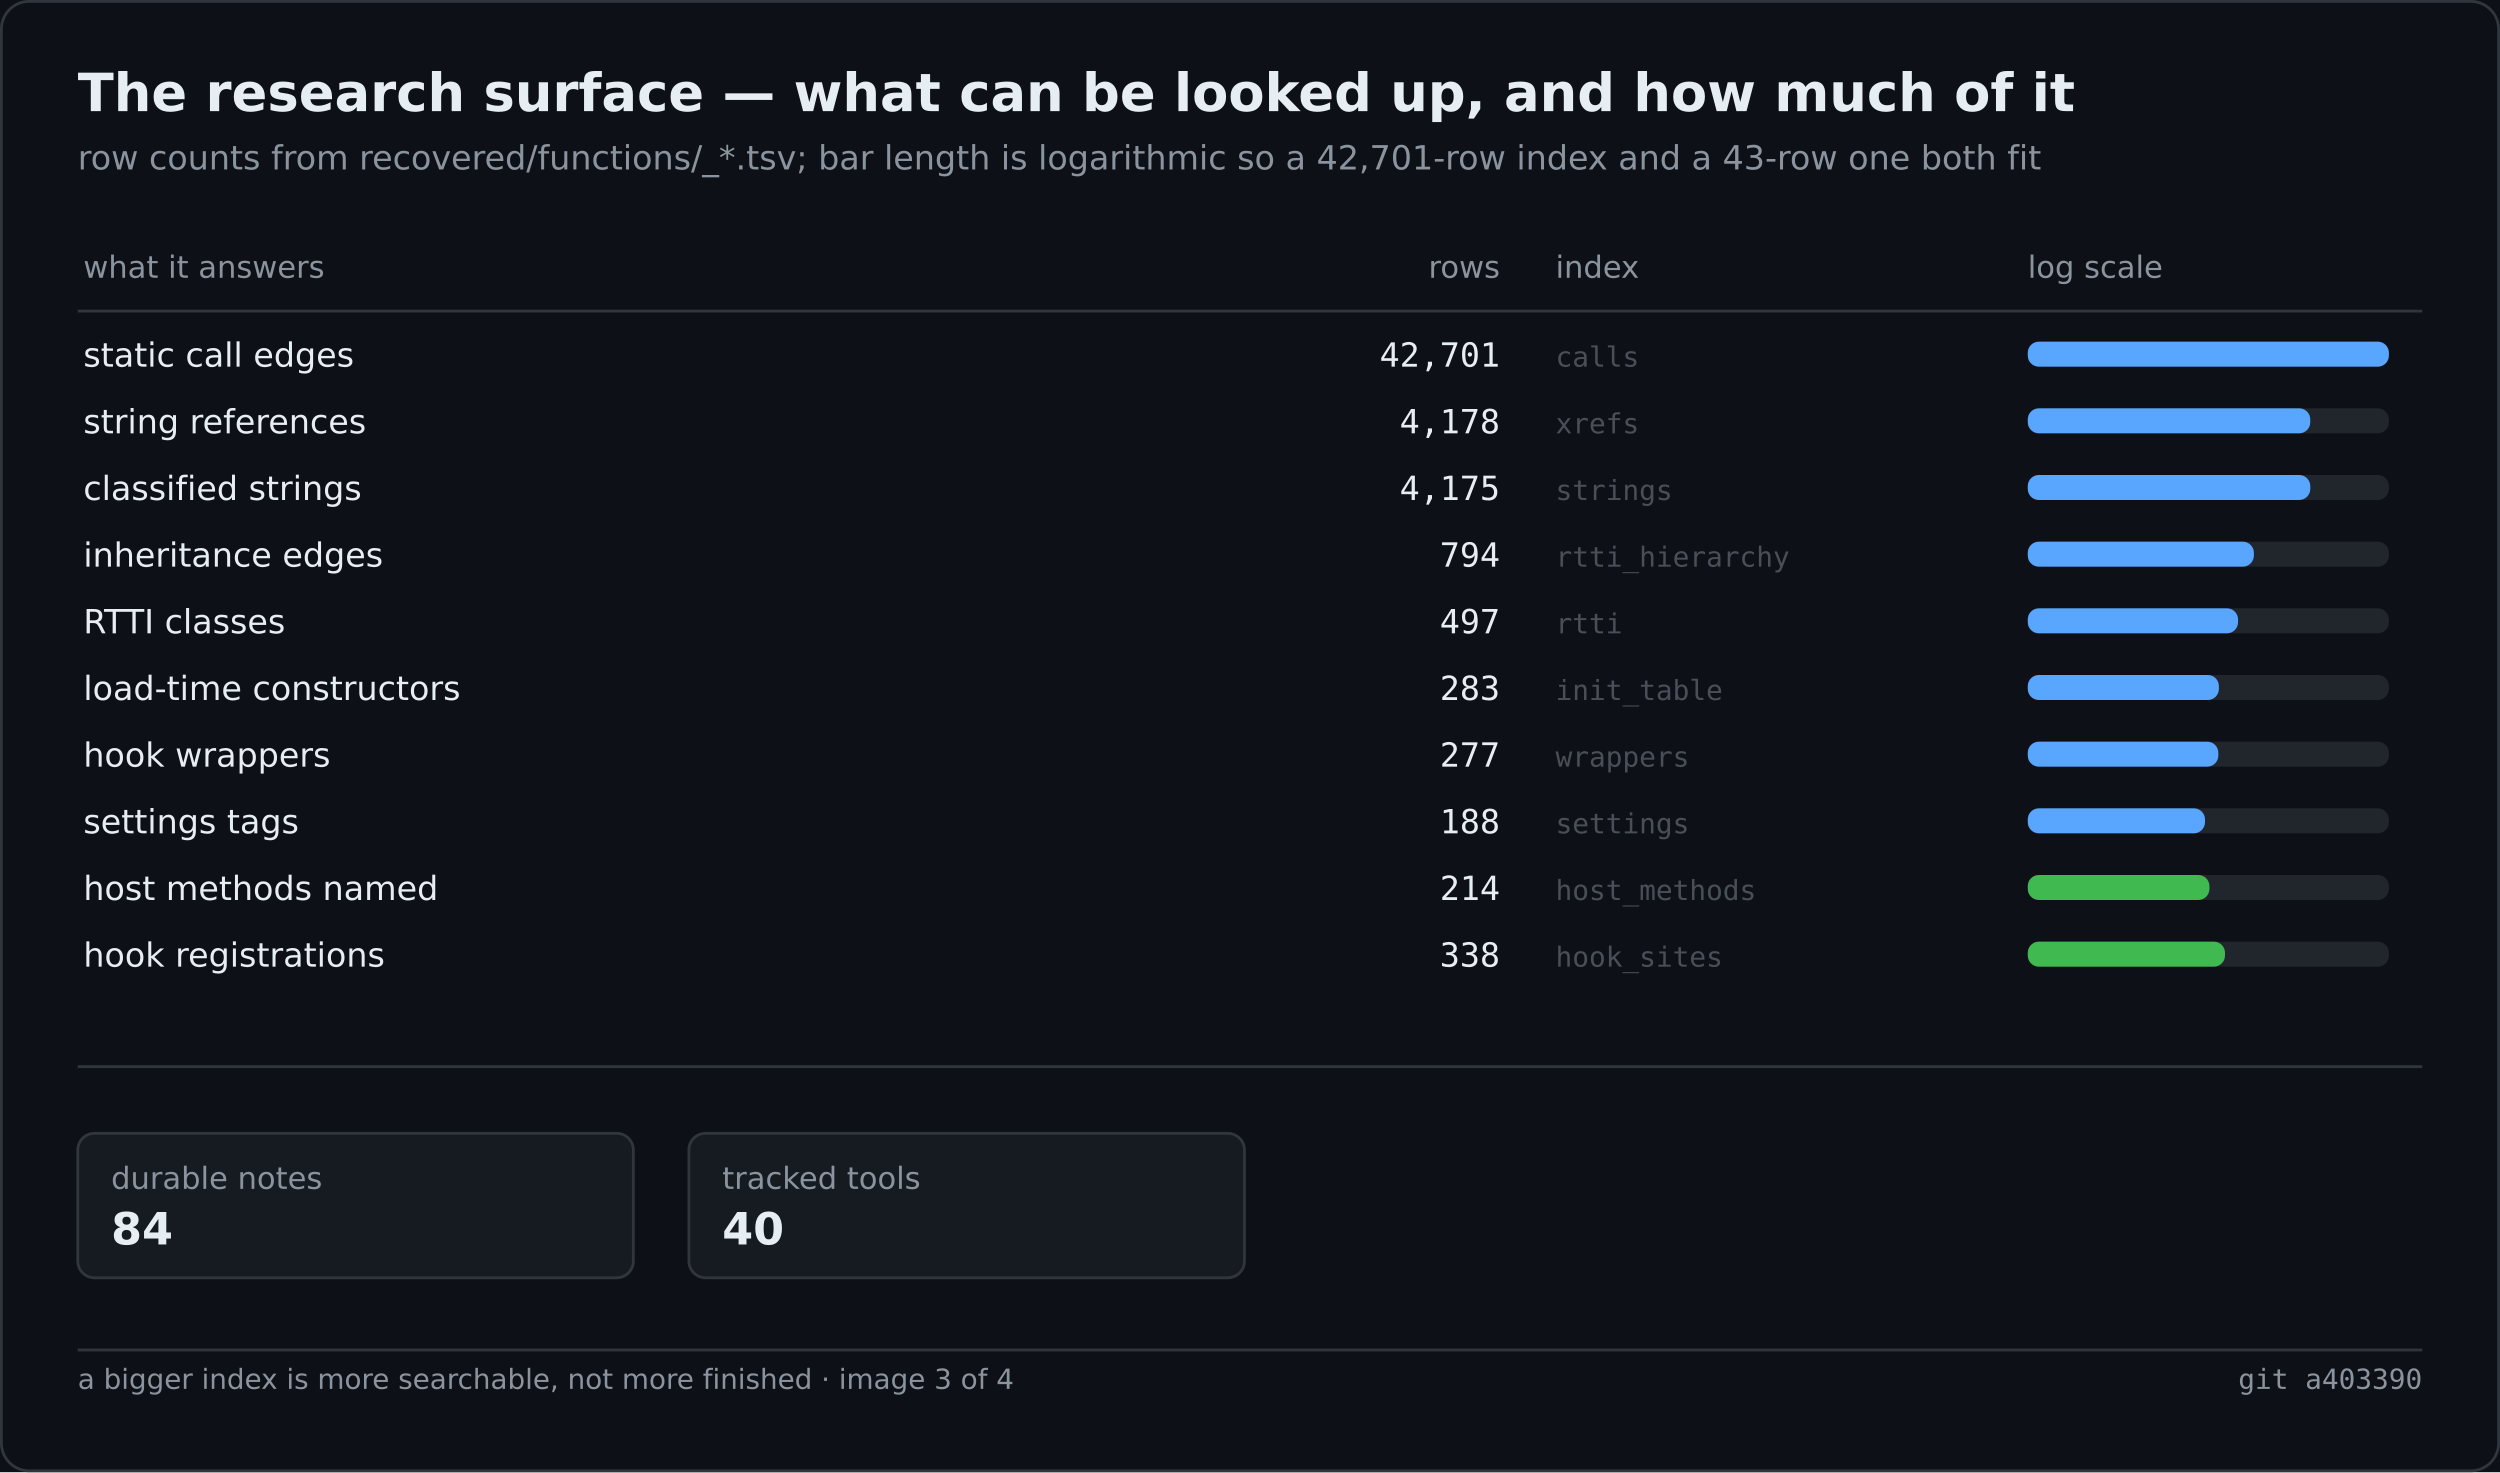
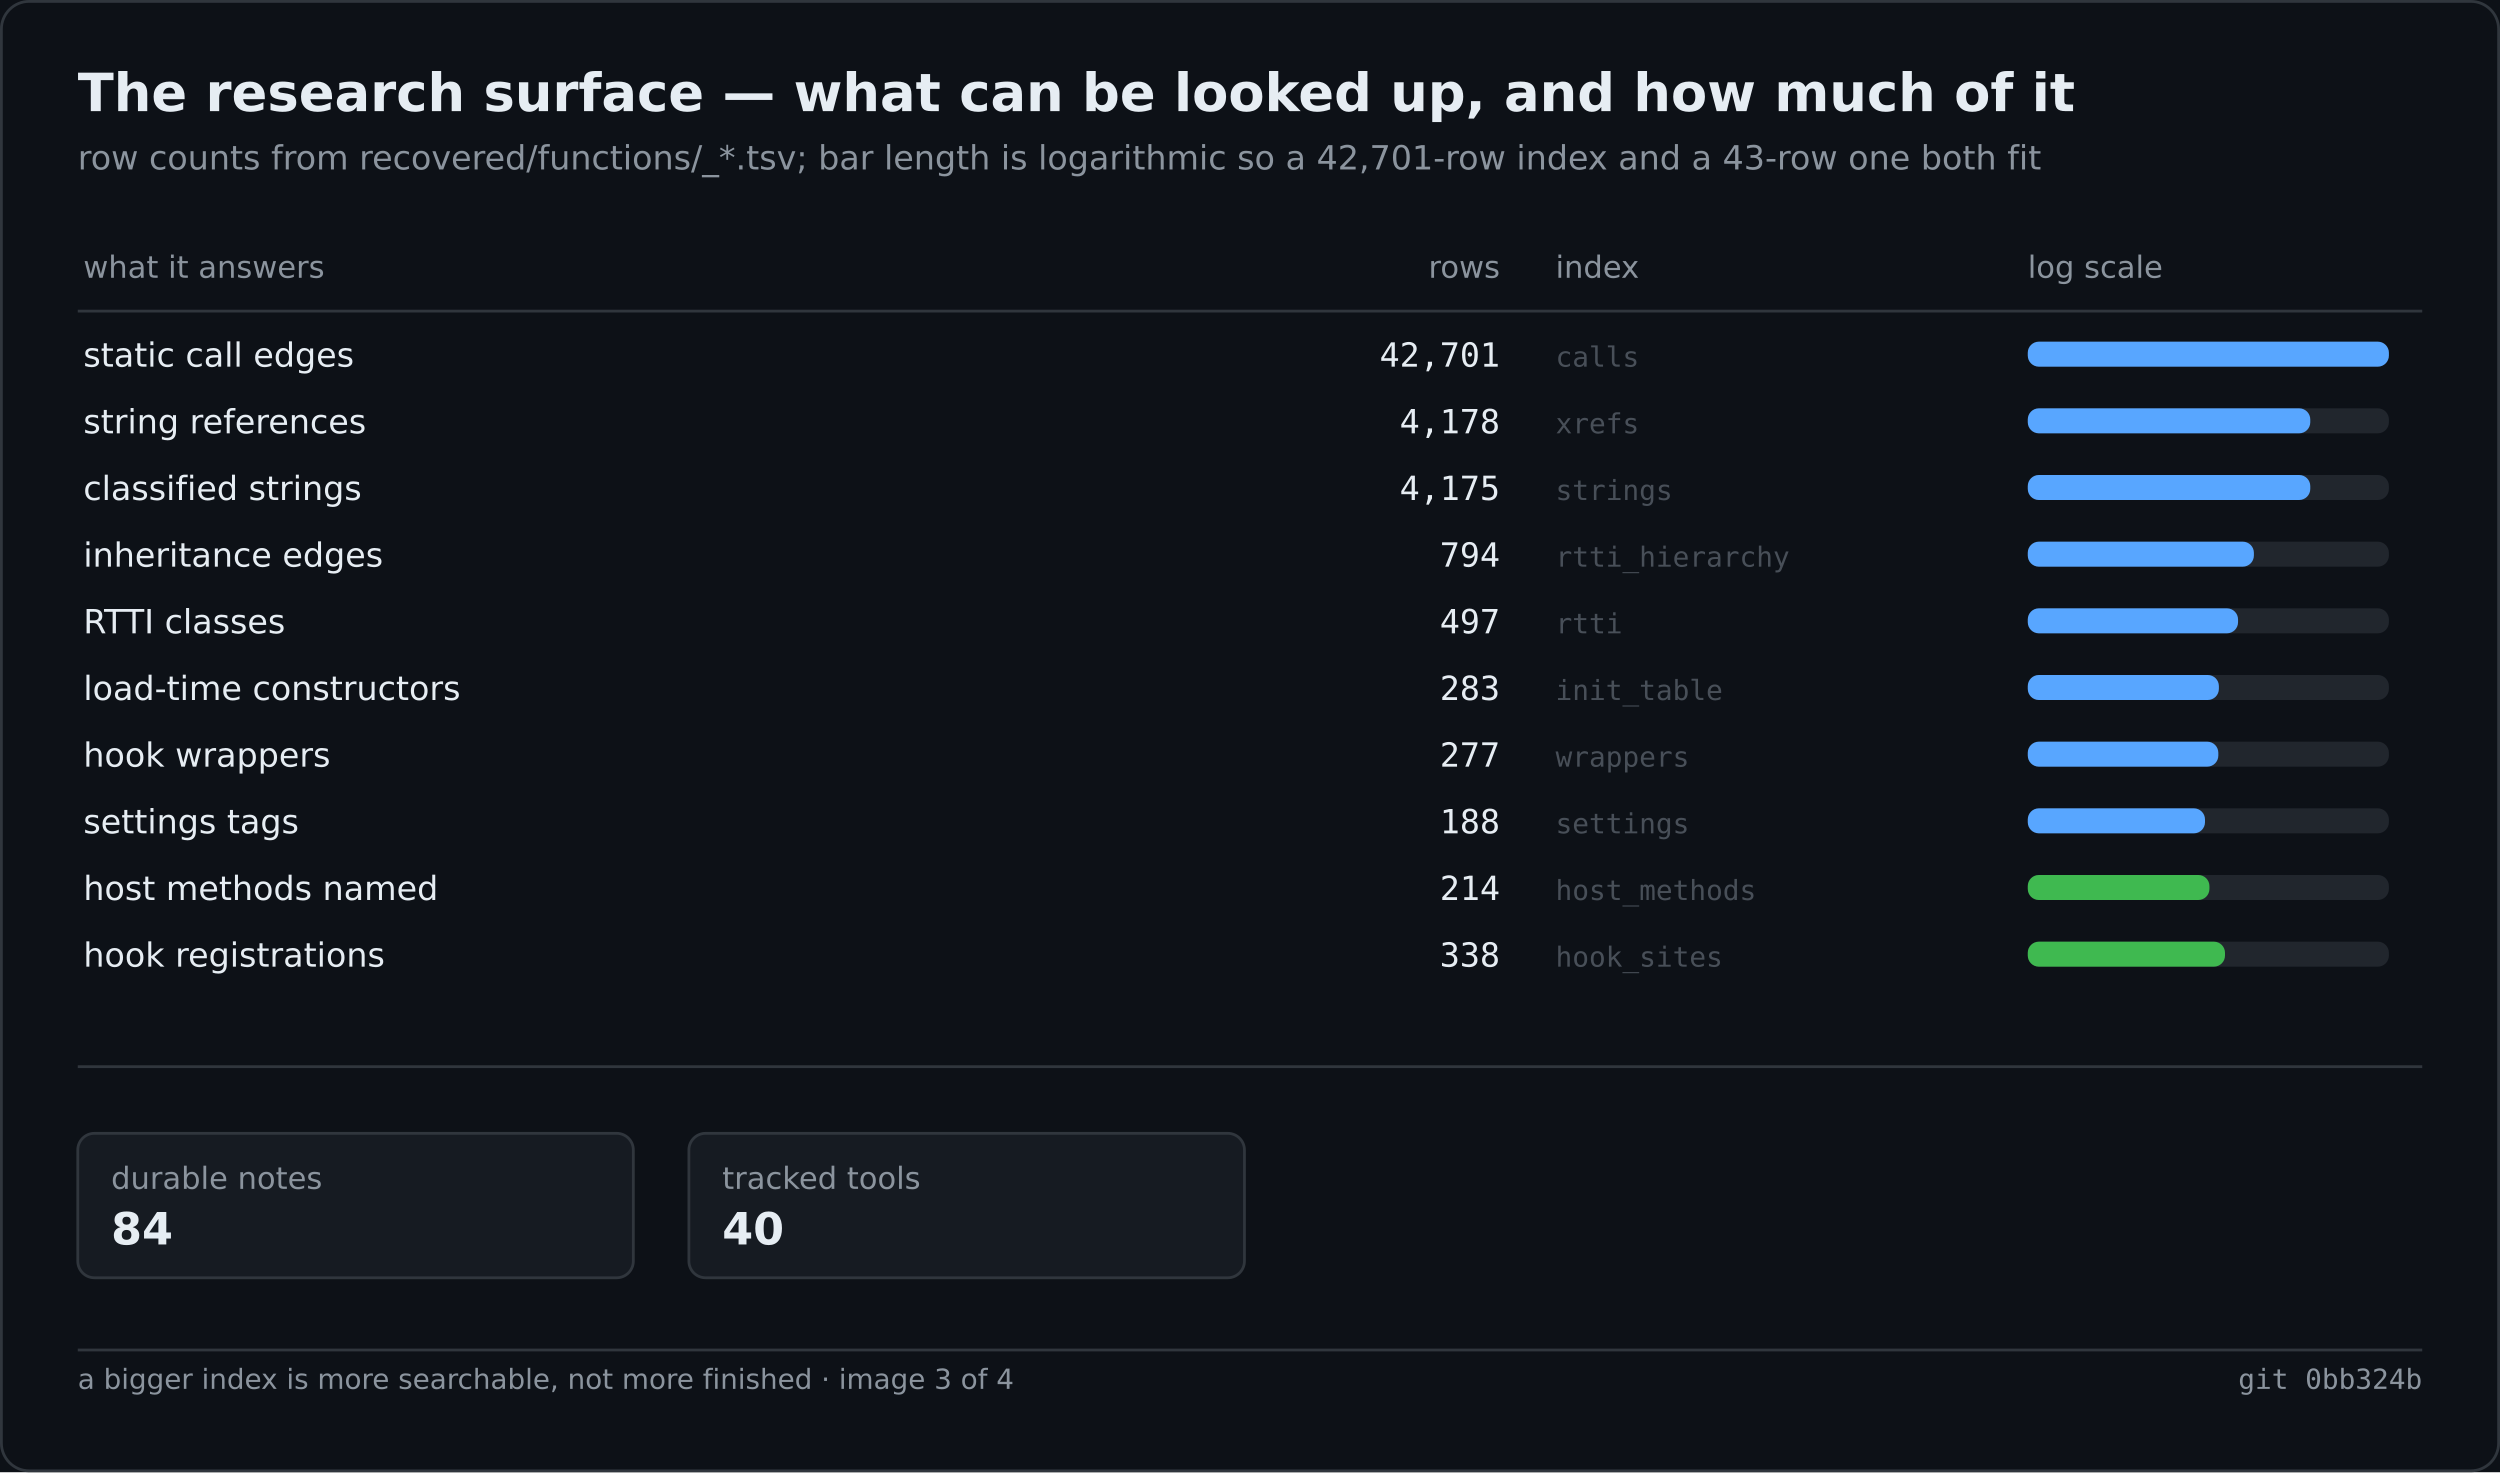
<svg xmlns="http://www.w3.org/2000/svg" width="900" height="530" viewBox="0 0 900 530" role="img" aria-label="The research surface — what can be looked up, and how much of it">
  <rect width="900" height="530" fill="#0d1117" />
  <rect x="0.5" y="0.5" width="899" height="529" fill="none" stroke="#30363d" rx="10" />
  <text x="28" y="40" font-family="Segoe UI,DejaVu Sans,Helvetica,sans-serif" font-size="19" font-weight="600" fill="#e6edf3">The research surface — what can be looked up, and how much of it</text>
  <text x="28" y="61" font-family="Segoe UI,DejaVu Sans,Helvetica,sans-serif" font-size="12" fill="#8b949e">row counts from recovered/functions/_*.tsv; bar length is logarithmic so a 42,701-row index and a 43-row one both fit</text>
  <text x="30.0" y="100.0" font-family="Segoe UI,DejaVu Sans,Helvetica,sans-serif" font-size="11" fill="#8b949e">what it answers</text>
  <text x="540.0" y="100.0" font-family="Segoe UI,DejaVu Sans,Helvetica,sans-serif" font-size="11" fill="#8b949e" text-anchor="end">rows</text>
  <text x="560.0" y="100.0" font-family="Segoe UI,DejaVu Sans,Helvetica,sans-serif" font-size="11" fill="#8b949e">index</text>
  <text x="730.0" y="100.0" font-family="Segoe UI,DejaVu Sans,Helvetica,sans-serif" font-size="11" fill="#8b949e">log scale</text>
  <line x1="28.0" y1="112.0" x2="872.0" y2="112.0" stroke="#30363d" stroke-width="1" />
  <text x="30.0" y="132.0" font-family="Segoe UI,DejaVu Sans,Helvetica,sans-serif" font-size="12" fill="#e6edf3">static call edges</text>
  <text x="540.0" y="132.0" font-family="Cascadia Mono,Consolas,DejaVu Sans Mono,monospace" font-size="12" fill="#e6edf3" text-anchor="end">42,701</text>
  <text x="560.0" y="132.0" font-family="Cascadia Mono,Consolas,DejaVu Sans Mono,monospace" font-size="10" fill="#484f58">calls</text>
  <rect x="730.0" y="123.0" width="130.0" height="9.0" fill="#21262d" rx="4" />
  <rect x="730.0" y="123.0" width="130.0" height="9.0" fill="#58a6ff" rx="4" />
  <text x="30.0" y="156.0" font-family="Segoe UI,DejaVu Sans,Helvetica,sans-serif" font-size="12" fill="#e6edf3">string references</text>
  <text x="540.0" y="156.0" font-family="Cascadia Mono,Consolas,DejaVu Sans Mono,monospace" font-size="12" fill="#e6edf3" text-anchor="end">4,178</text>
  <text x="560.0" y="156.0" font-family="Cascadia Mono,Consolas,DejaVu Sans Mono,monospace" font-size="10" fill="#484f58">xrefs</text>
  <rect x="730.0" y="147.0" width="130.0" height="9.0" fill="#21262d" rx="4" />
  <rect x="730.0" y="147.0" width="101.7" height="9.0" fill="#58a6ff" rx="4" />
  <text x="30.0" y="180.0" font-family="Segoe UI,DejaVu Sans,Helvetica,sans-serif" font-size="12" fill="#e6edf3">classified strings</text>
  <text x="540.0" y="180.0" font-family="Cascadia Mono,Consolas,DejaVu Sans Mono,monospace" font-size="12" fill="#e6edf3" text-anchor="end">4,175</text>
  <text x="560.0" y="180.0" font-family="Cascadia Mono,Consolas,DejaVu Sans Mono,monospace" font-size="10" fill="#484f58">strings</text>
  <rect x="730.0" y="171.0" width="130.0" height="9.0" fill="#21262d" rx="4" />
  <rect x="730.0" y="171.0" width="101.7" height="9.0" fill="#58a6ff" rx="4" />
  <text x="30.0" y="204.0" font-family="Segoe UI,DejaVu Sans,Helvetica,sans-serif" font-size="12" fill="#e6edf3">inheritance edges</text>
  <text x="540.0" y="204.0" font-family="Cascadia Mono,Consolas,DejaVu Sans Mono,monospace" font-size="12" fill="#e6edf3" text-anchor="end">794</text>
  <text x="560.0" y="204.0" font-family="Cascadia Mono,Consolas,DejaVu Sans Mono,monospace" font-size="10" fill="#484f58">rtti_hierarchy</text>
  <rect x="730.0" y="195.0" width="130.0" height="9.0" fill="#21262d" rx="4" />
  <rect x="730.0" y="195.0" width="81.4" height="9.0" fill="#58a6ff" rx="4" />
  <text x="30.0" y="228.0" font-family="Segoe UI,DejaVu Sans,Helvetica,sans-serif" font-size="12" fill="#e6edf3">RTTI classes</text>
  <text x="540.0" y="228.0" font-family="Cascadia Mono,Consolas,DejaVu Sans Mono,monospace" font-size="12" fill="#e6edf3" text-anchor="end">497</text>
  <text x="560.0" y="228.0" font-family="Cascadia Mono,Consolas,DejaVu Sans Mono,monospace" font-size="10" fill="#484f58">rtti</text>
  <rect x="730.0" y="219.0" width="130.0" height="9.0" fill="#21262d" rx="4" />
  <rect x="730.0" y="219.0" width="75.7" height="9.0" fill="#58a6ff" rx="4" />
  <text x="30.0" y="252.0" font-family="Segoe UI,DejaVu Sans,Helvetica,sans-serif" font-size="12" fill="#e6edf3">load-time constructors</text>
  <text x="540.0" y="252.0" font-family="Cascadia Mono,Consolas,DejaVu Sans Mono,monospace" font-size="12" fill="#e6edf3" text-anchor="end">283</text>
  <text x="560.0" y="252.0" font-family="Cascadia Mono,Consolas,DejaVu Sans Mono,monospace" font-size="10" fill="#484f58">init_table</text>
  <rect x="730.0" y="243.0" width="130.0" height="9.0" fill="#21262d" rx="4" />
  <rect x="730.0" y="243.0" width="68.8" height="9.0" fill="#58a6ff" rx="4" />
  <text x="30.0" y="276.0" font-family="Segoe UI,DejaVu Sans,Helvetica,sans-serif" font-size="12" fill="#e6edf3">hook wrappers</text>
  <text x="540.0" y="276.0" font-family="Cascadia Mono,Consolas,DejaVu Sans Mono,monospace" font-size="12" fill="#e6edf3" text-anchor="end">277</text>
  <text x="560.0" y="276.0" font-family="Cascadia Mono,Consolas,DejaVu Sans Mono,monospace" font-size="10" fill="#484f58">wrappers</text>
  <rect x="730.0" y="267.0" width="130.0" height="9.0" fill="#21262d" rx="4" />
  <rect x="730.0" y="267.0" width="68.6" height="9.0" fill="#58a6ff" rx="4" />
  <text x="30.0" y="300.0" font-family="Segoe UI,DejaVu Sans,Helvetica,sans-serif" font-size="12" fill="#e6edf3">settings tags</text>
  <text x="540.0" y="300.0" font-family="Cascadia Mono,Consolas,DejaVu Sans Mono,monospace" font-size="12" fill="#e6edf3" text-anchor="end">188</text>
  <text x="560.0" y="300.0" font-family="Cascadia Mono,Consolas,DejaVu Sans Mono,monospace" font-size="10" fill="#484f58">settings</text>
  <rect x="730.0" y="291.0" width="130.0" height="9.0" fill="#21262d" rx="4" />
  <rect x="730.0" y="291.0" width="63.8" height="9.0" fill="#58a6ff" rx="4" />
  <text x="30.0" y="324.0" font-family="Segoe UI,DejaVu Sans,Helvetica,sans-serif" font-size="12" fill="#e6edf3">host methods named</text>
  <text x="540.0" y="324.0" font-family="Cascadia Mono,Consolas,DejaVu Sans Mono,monospace" font-size="12" fill="#e6edf3" text-anchor="end">214</text>
  <text x="560.0" y="324.0" font-family="Cascadia Mono,Consolas,DejaVu Sans Mono,monospace" font-size="10" fill="#484f58">host_methods</text>
  <rect x="730.0" y="315.0" width="130.0" height="9.0" fill="#21262d" rx="4" />
  <rect x="730.0" y="315.0" width="65.4" height="9.0" fill="#3fb950" rx="4" />
  <text x="30.0" y="348.0" font-family="Segoe UI,DejaVu Sans,Helvetica,sans-serif" font-size="12" fill="#e6edf3">hook registrations</text>
  <text x="540.0" y="348.0" font-family="Cascadia Mono,Consolas,DejaVu Sans Mono,monospace" font-size="12" fill="#e6edf3" text-anchor="end">338</text>
  <text x="560.0" y="348.0" font-family="Cascadia Mono,Consolas,DejaVu Sans Mono,monospace" font-size="10" fill="#484f58">hook_sites</text>
  <rect x="730.0" y="339.0" width="130.0" height="9.0" fill="#21262d" rx="4" />
  <rect x="730.0" y="339.0" width="71.0" height="9.0" fill="#3fb950" rx="4" />
  <line x1="28.0" y1="384.0" x2="872.0" y2="384.0" stroke="#30363d" stroke-width="1" />
  <rect x="28.0" y="408.0" width="200.0" height="52.0" fill="#161b22" rx="6" stroke="#30363d" stroke-width="1" />
  <text x="40.0" y="428.0" font-family="Segoe UI,DejaVu Sans,Helvetica,sans-serif" font-size="11" fill="#8b949e">durable notes</text>
  <text x="40.0" y="448.0" font-family="Segoe UI,DejaVu Sans,Helvetica,sans-serif" font-size="16" fill="#e6edf3" font-weight="600">84</text>
  <rect x="248.0" y="408.0" width="200.0" height="52.0" fill="#161b22" rx="6" stroke="#30363d" stroke-width="1" />
  <text x="260.0" y="428.0" font-family="Segoe UI,DejaVu Sans,Helvetica,sans-serif" font-size="11" fill="#8b949e">tracked tools</text>
  <text x="260.0" y="448.0" font-family="Segoe UI,DejaVu Sans,Helvetica,sans-serif" font-size="16" fill="#e6edf3" font-weight="600">40</text>
  <line x1="28.0" y1="486.0" x2="872.0" y2="486.0" stroke="#30363d" stroke-width="1" />
  <text x="28.0" y="500.0" font-family="Segoe UI,DejaVu Sans,Helvetica,sans-serif" font-size="10" fill="#8b949e">a bigger index is more searchable, not more finished · image 3 of 4</text>
-   <text x="872.0" y="500.0" font-family="Cascadia Mono,Consolas,DejaVu Sans Mono,monospace" font-size="10" fill="#8b949e" text-anchor="end">git a403390</text>
+   <text x="872.0" y="500.0" font-family="Cascadia Mono,Consolas,DejaVu Sans Mono,monospace" font-size="10" fill="#8b949e" text-anchor="end">git 0bb324b</text>
</svg>
